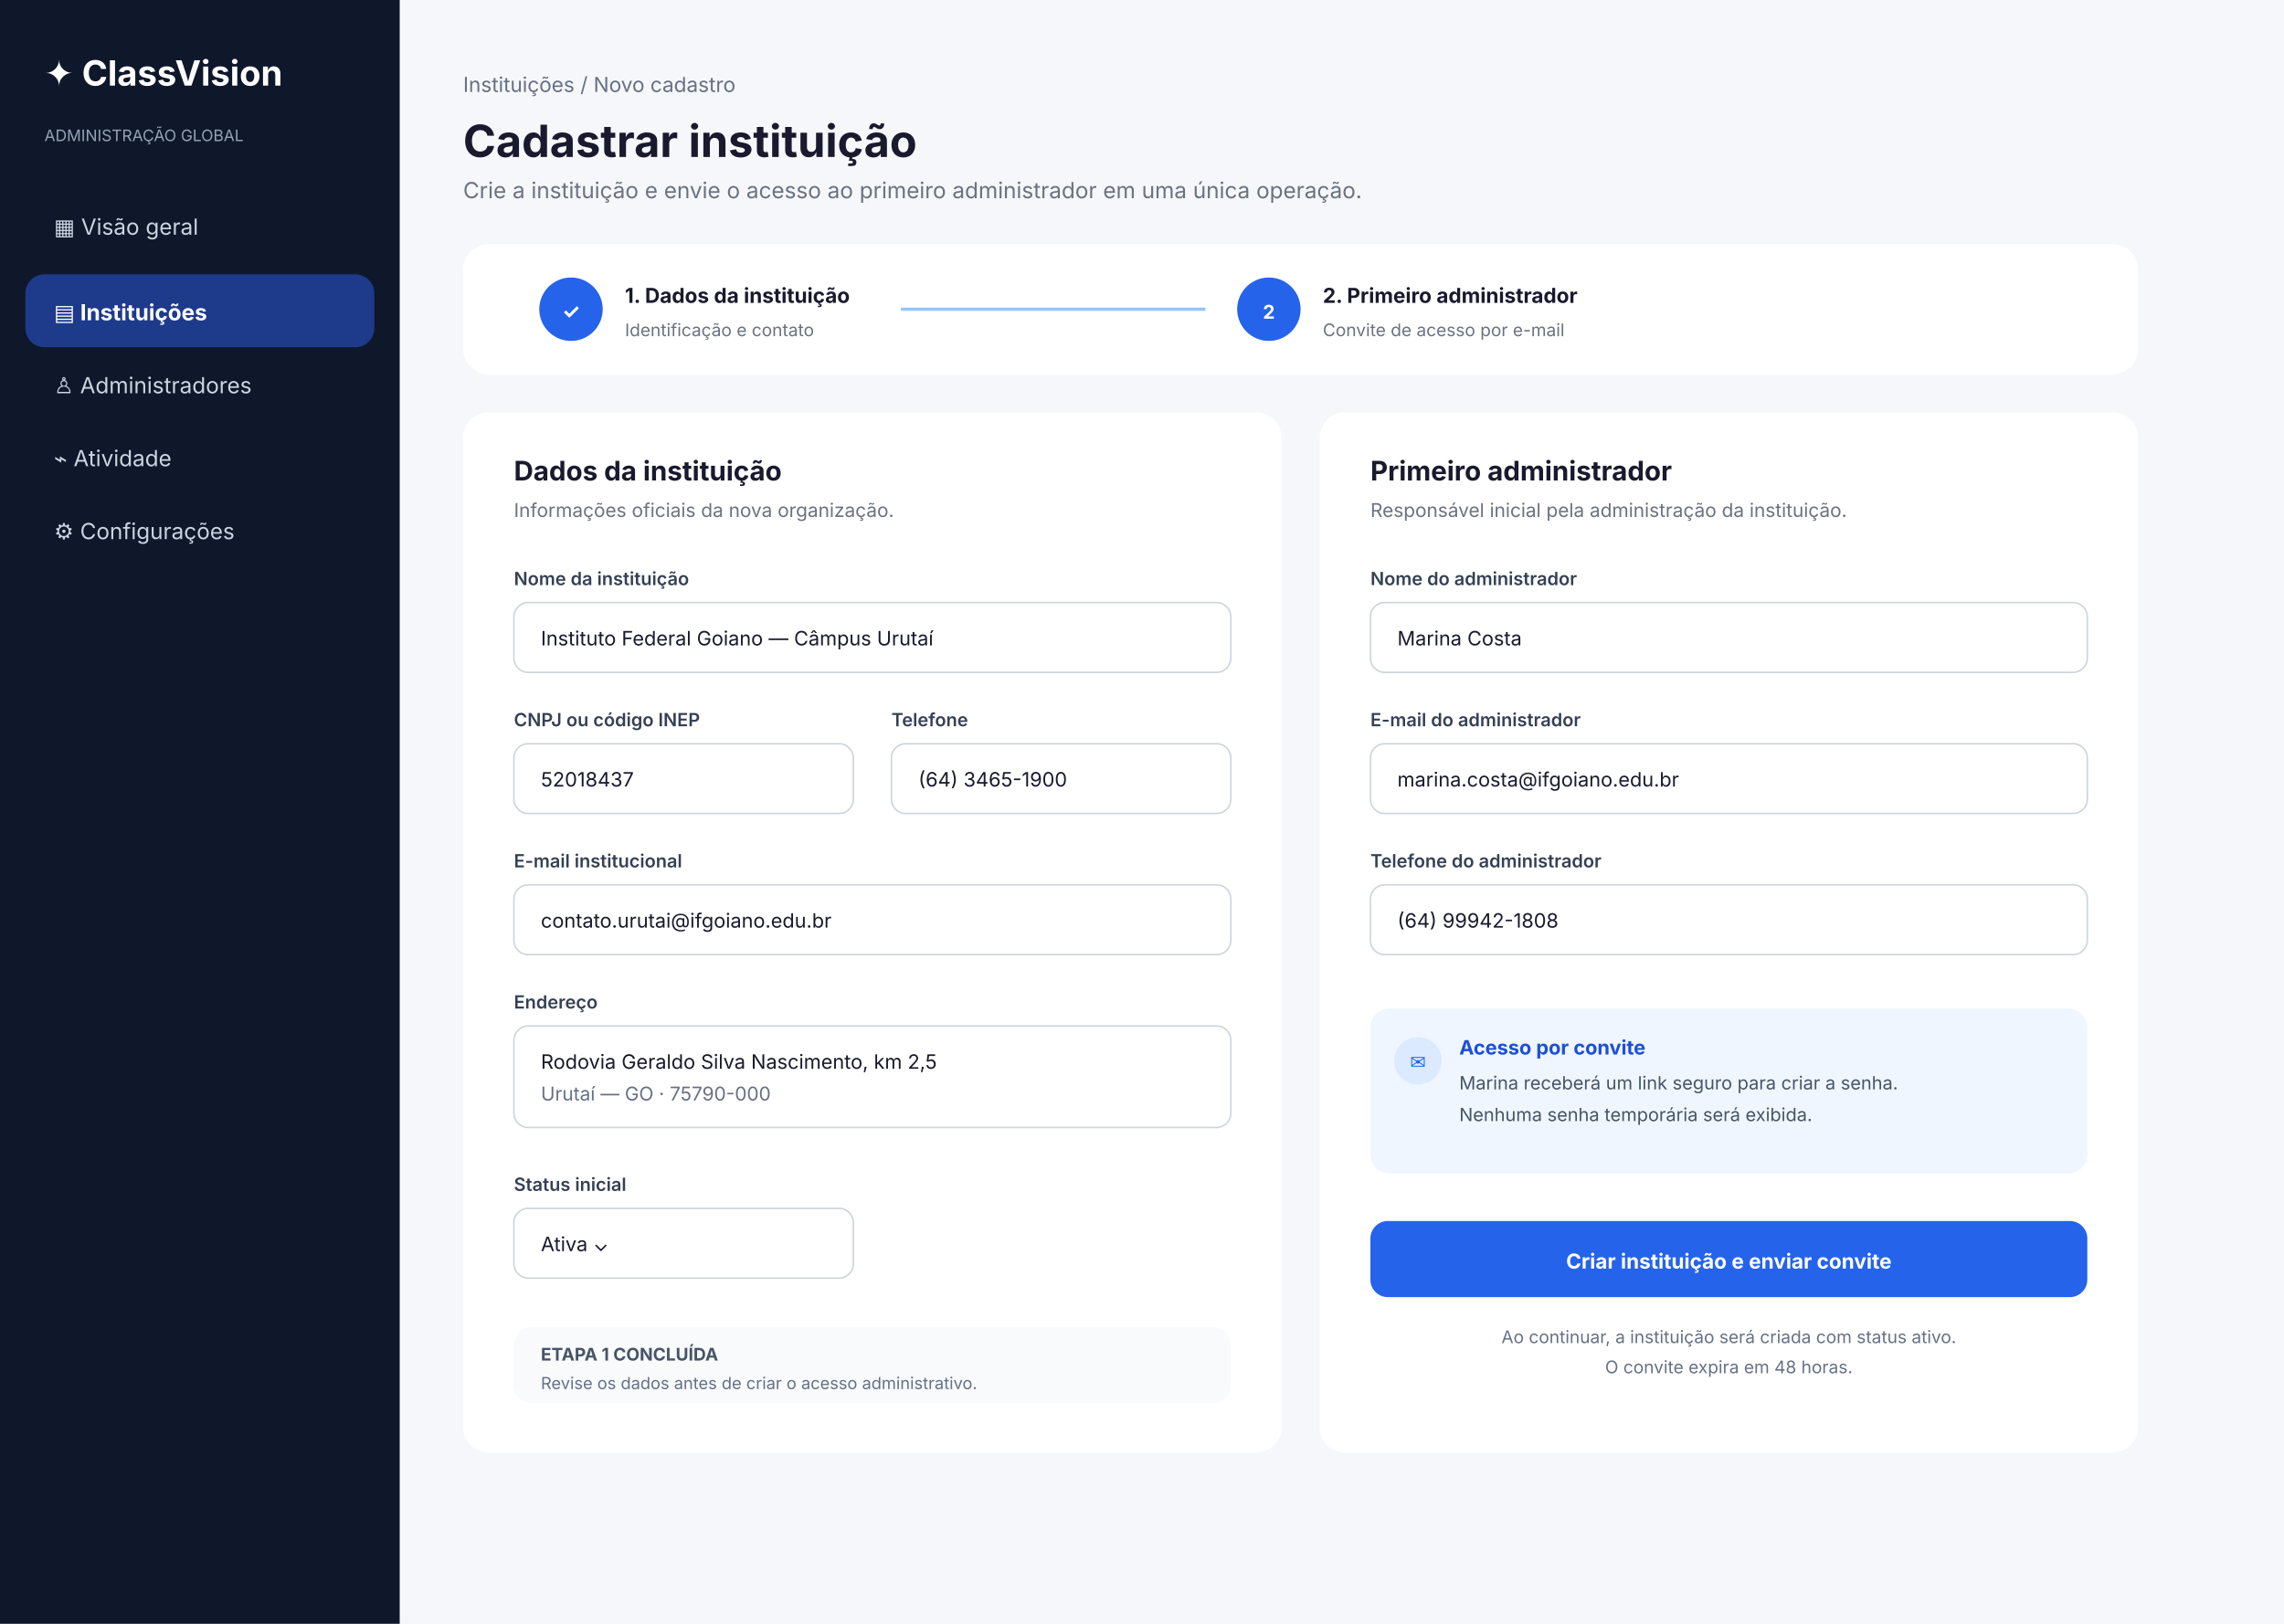
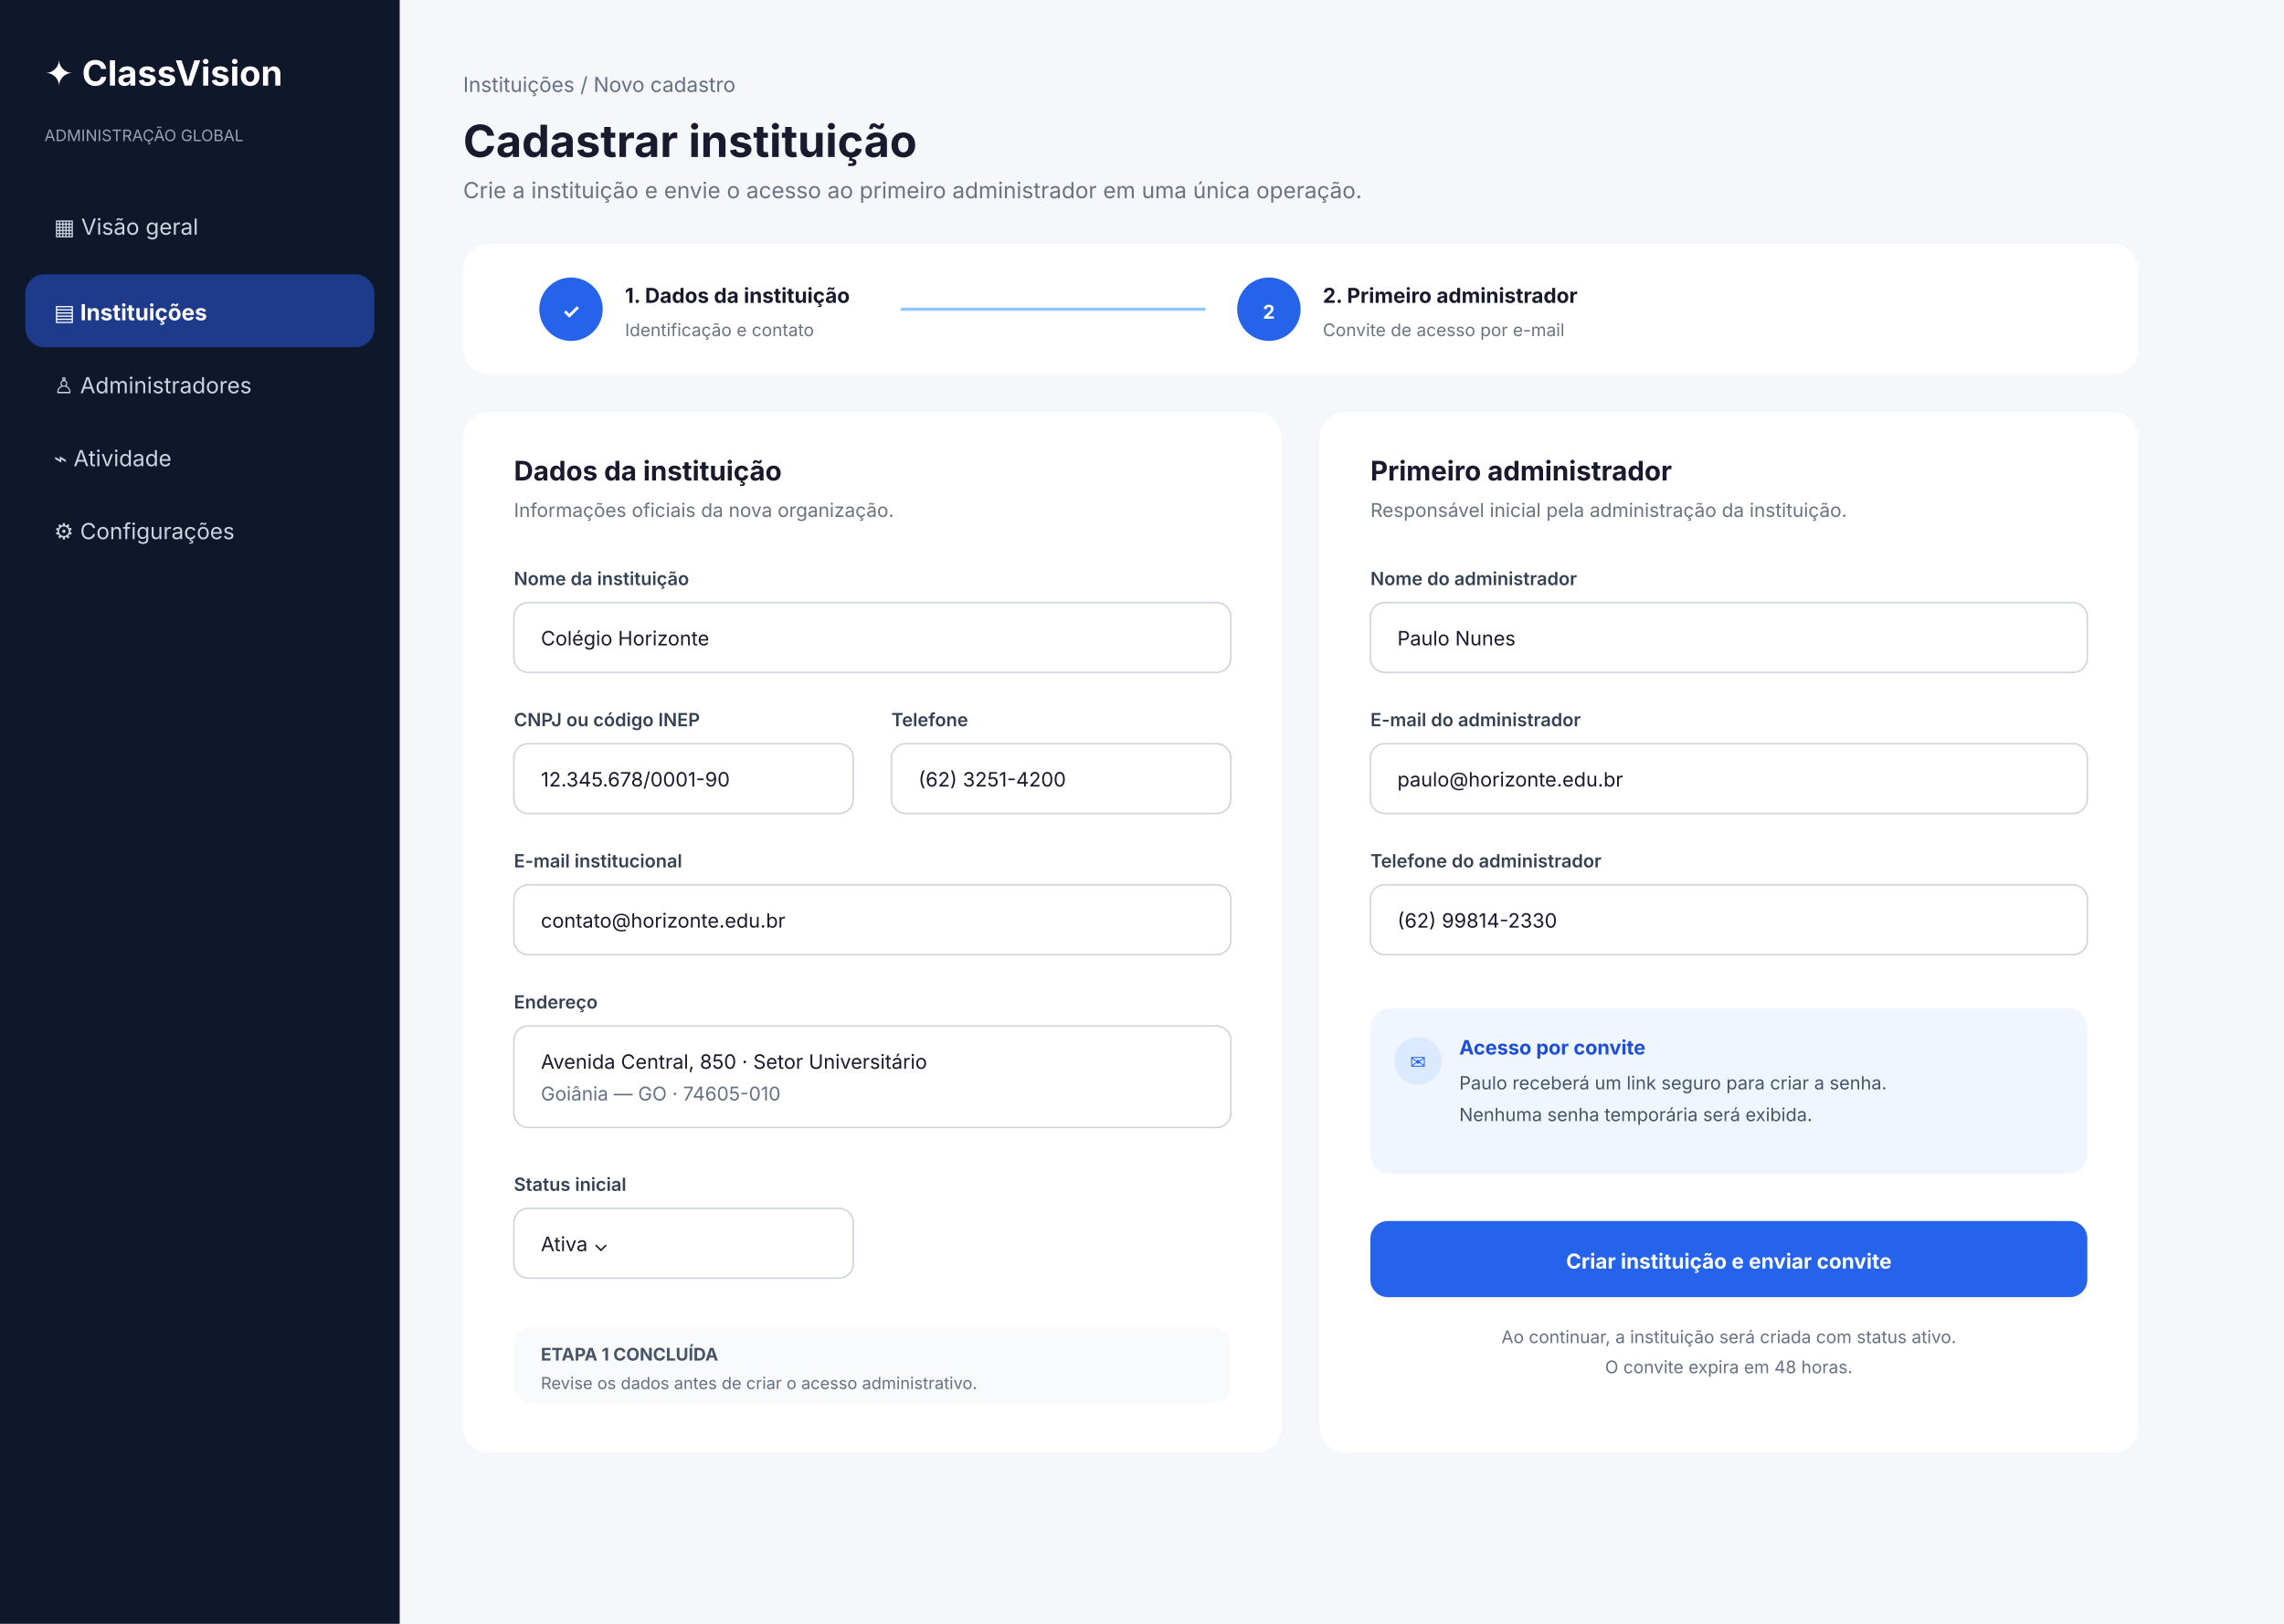
<svg xmlns="http://www.w3.org/2000/svg" width="1440" height="1024" viewBox="0 0 1440 1024">
  <rect width="1440" height="1024" fill="#F5F7FA" />
  <rect width="252" height="1024" fill="#0F172A" />
  <text x="28" y="54" font-family="Inter,Arial" font-size="22" font-weight="700" fill="#FFFFFF">✦ ClassVision</text>
  <text x="28" y="89" font-family="Inter,Arial" font-size="10" fill="#94A3B8">ADMINISTRAÇÃO GLOBAL</text>
  <text x="34" y="148" font-family="Inter,Arial" font-size="14" fill="#CBD5E1">▦  Visão geral</text>
  <rect x="16" y="173" width="220" height="46" rx="12" fill="#1E3A8A" />
  <text x="34" y="202" font-family="Inter,Arial" font-size="14" font-weight="700" fill="#FFFFFF">▤  Instituições</text>
  <text x="34" y="248" font-family="Inter,Arial" font-size="14" fill="#CBD5E1">♙  Administradores</text>
  <text x="34" y="294" font-family="Inter,Arial" font-size="14" fill="#CBD5E1">⌁  Atividade</text>
  <text x="34" y="340" font-family="Inter,Arial" font-size="14" fill="#CBD5E1">⚙  Configurações</text>
  <text x="292" y="58" font-family="Inter,Arial" font-size="13" fill="#667085">Instituições / Novo cadastro</text>
  <text x="292" y="99" font-family="Inter,Arial" font-size="28" font-weight="700" fill="#1A1A2E">Cadastrar instituição</text>
  <text x="292" y="125" font-family="Inter,Arial" font-size="14" fill="#6B7280">Crie a instituição e envie o acesso ao primeiro administrador em uma única operação.</text>
  <rect x="292" y="154" width="1056" height="82" rx="16" fill="#FFFFFF" />
  <circle cx="360" cy="195" r="20" fill="#2563EB" />
  <text x="360" y="201" text-anchor="middle" font-family="Inter,Arial" font-size="13" font-weight="700" fill="#FFFFFF">✓</text>
  <text x="394" y="191" font-family="Inter,Arial" font-size="13" font-weight="700" fill="#1A1A2E">1. Dados da instituição</text>
  <text x="394" y="212" font-family="Inter,Arial" font-size="11" fill="#6B7280">Identificação e contato</text>
  <path d="M568 195H760" stroke="#93C5FD" stroke-width="2" />
  <circle cx="800" cy="195" r="20" fill="#2563EB" />
  <text x="800" y="201" text-anchor="middle" font-family="Inter,Arial" font-size="12" font-weight="700" fill="#FFFFFF">2</text>
  <text x="834" y="191" font-family="Inter,Arial" font-size="13" font-weight="700" fill="#1A1A2E">2. Primeiro administrador</text>
  <text x="834" y="212" font-family="Inter,Arial" font-size="11" fill="#6B7280">Convite de acesso por e-mail</text>
  <rect x="292" y="260" width="516" height="656" rx="16" fill="#FFFFFF" />
  <text x="324" y="303" font-family="Inter,Arial" font-size="17" font-weight="700" fill="#1A1A2E">Dados da instituição</text>
  <text x="324" y="326" font-family="Inter,Arial" font-size="12" fill="#6B7280">Informações oficiais da nova organização.</text>
  <text x="324" y="369" font-family="Inter,Arial" font-size="11.5" font-weight="600" fill="#344054">Nome da instituição</text>
  <rect x="324" y="380" width="452" height="44" rx="9" fill="#FFFFFF" stroke="#D0D5DD" />
-   <text x="341" y="407" font-family="Inter,Arial" font-size="12.5" fill="#1A1A2E">Instituto Federal Goiano — Câmpus Urutaí</text>
+   <text x="341" y="407" font-family="Inter,Arial" font-size="12.5" fill="#1A1A2E">Colégio Horizonte</text>
  <text x="324" y="458" font-family="Inter,Arial" font-size="11.5" font-weight="600" fill="#344054">CNPJ ou código INEP</text>
  <rect x="324" y="469" width="214" height="44" rx="9" fill="#FFFFFF" stroke="#D0D5DD" />
-   <text x="341" y="496" font-family="Inter,Arial" font-size="12.5" fill="#1A1A2E">52018437</text>
+   <text x="341" y="496" font-family="Inter,Arial" font-size="12.5" fill="#1A1A2E">12.345.678/0001-90</text>
  <text x="562" y="458" font-family="Inter,Arial" font-size="11.5" font-weight="600" fill="#344054">Telefone</text>
  <rect x="562" y="469" width="214" height="44" rx="9" fill="#FFFFFF" stroke="#D0D5DD" />
-   <text x="579" y="496" font-family="Inter,Arial" font-size="12.5" fill="#1A1A2E">(64) 3465-1900</text>
+   <text x="579" y="496" font-family="Inter,Arial" font-size="12.5" fill="#1A1A2E">(62) 3251-4200</text>
  <text x="324" y="547" font-family="Inter,Arial" font-size="11.5" font-weight="600" fill="#344054">E-mail institucional</text>
  <rect x="324" y="558" width="452" height="44" rx="9" fill="#FFFFFF" stroke="#D0D5DD" />
-   <text x="341" y="585" font-family="Inter,Arial" font-size="12.5" fill="#1A1A2E">contato.urutai@ifgoiano.edu.br</text>
+   <text x="341" y="585" font-family="Inter,Arial" font-size="12.5" fill="#1A1A2E">contato@horizonte.edu.br</text>
  <text x="324" y="636" font-family="Inter,Arial" font-size="11.5" font-weight="600" fill="#344054">Endereço</text>
  <rect x="324" y="647" width="452" height="64" rx="9" fill="#FFFFFF" stroke="#D0D5DD" />
-   <text x="341" y="674" font-family="Inter,Arial" font-size="12.5" fill="#1A1A2E">Rodovia Geraldo Silva Nascimento, km 2,5</text>
-   <text x="341" y="694" font-family="Inter,Arial" font-size="12" fill="#667085">Urutaí — GO · 75790-000</text>
+   <text x="341" y="674" font-family="Inter,Arial" font-size="12.5" fill="#1A1A2E">Avenida Central, 850 · Setor Universitário</text>
+   <text x="341" y="694" font-family="Inter,Arial" font-size="12" fill="#667085">Goiânia — GO · 74605-010</text>
  <text x="324" y="751" font-family="Inter,Arial" font-size="11.5" font-weight="600" fill="#344054">Status inicial</text>
  <rect x="324" y="762" width="214" height="44" rx="9" fill="#FFFFFF" stroke="#D0D5DD" />
  <text x="341" y="789" font-family="Inter,Arial" font-size="12.5" fill="#1A1A2E">Ativa  ⌄</text>
  <rect x="324" y="837" width="452" height="48" rx="11" fill="#F8FAFC" />
  <text x="341" y="858" font-family="Inter,Arial" font-size="11" font-weight="700" fill="#475467">ETAPA 1 CONCLUÍDA</text>
  <text x="341" y="876" font-family="Inter,Arial" font-size="10.5" fill="#667085">Revise os dados antes de criar o acesso administrativo.</text>
  <rect x="832" y="260" width="516" height="656" rx="16" fill="#FFFFFF" />
  <text x="864" y="303" font-family="Inter,Arial" font-size="17" font-weight="700" fill="#1A1A2E">Primeiro administrador</text>
  <text x="864" y="326" font-family="Inter,Arial" font-size="12" fill="#6B7280">Responsável inicial pela administração da instituição.</text>
  <text x="864" y="369" font-family="Inter,Arial" font-size="11.5" font-weight="600" fill="#344054">Nome do administrador</text>
  <rect x="864" y="380" width="452" height="44" rx="9" fill="#FFFFFF" stroke="#D0D5DD" />
-   <text x="881" y="407" font-family="Inter,Arial" font-size="12.5" fill="#1A1A2E">Marina Costa</text>
+   <text x="881" y="407" font-family="Inter,Arial" font-size="12.5" fill="#1A1A2E">Paulo Nunes</text>
  <text x="864" y="458" font-family="Inter,Arial" font-size="11.5" font-weight="600" fill="#344054">E-mail do administrador</text>
  <rect x="864" y="469" width="452" height="44" rx="9" fill="#FFFFFF" stroke="#D0D5DD" />
-   <text x="881" y="496" font-family="Inter,Arial" font-size="12.5" fill="#1A1A2E">marina.costa@ifgoiano.edu.br</text>
+   <text x="881" y="496" font-family="Inter,Arial" font-size="12.5" fill="#1A1A2E">paulo@horizonte.edu.br</text>
  <text x="864" y="547" font-family="Inter,Arial" font-size="11.5" font-weight="600" fill="#344054">Telefone do administrador</text>
  <rect x="864" y="558" width="452" height="44" rx="9" fill="#FFFFFF" stroke="#D0D5DD" />
-   <text x="881" y="585" font-family="Inter,Arial" font-size="12.5" fill="#1A1A2E">(64) 99942-1808</text>
+   <text x="881" y="585" font-family="Inter,Arial" font-size="12.5" fill="#1A1A2E">(62) 99814-2330</text>
  <rect x="864" y="636" width="452" height="104" rx="12" fill="#EFF6FF" />
  <circle cx="894" cy="669" r="15" fill="#DBEAFE" />
  <text x="894" y="674" text-anchor="middle" font-family="Inter,Arial" font-size="12" font-weight="700" fill="#2563EB">✉</text>
  <text x="920" y="665" font-family="Inter,Arial" font-size="12.5" font-weight="700" fill="#1D4ED8">Acesso por convite</text>
-   <text x="920" y="687" font-family="Inter,Arial" font-size="11.5" fill="#475467">Marina receberá um link seguro para criar a senha.</text>
+   <text x="920" y="687" font-family="Inter,Arial" font-size="11.5" fill="#475467">Paulo receberá um link seguro para criar a senha.</text>
  <text x="920" y="707" font-family="Inter,Arial" font-size="11.5" fill="#475467">Nenhuma senha temporária será exibida.</text>
  <rect x="864" y="770" width="452" height="48" rx="11" fill="#2563EB" />
  <text x="1090" y="800" text-anchor="middle" font-family="Inter,Arial" font-size="13" font-weight="700" fill="#FFFFFF">Criar instituição e enviar convite</text>
  <text x="1090" y="847" text-anchor="middle" font-family="Inter,Arial" font-size="11" fill="#667085">Ao continuar, a instituição será criada com status ativo.</text>
  <text x="1090" y="866" text-anchor="middle" font-family="Inter,Arial" font-size="11" fill="#667085">O convite expira em 48 horas.</text>
</svg>
